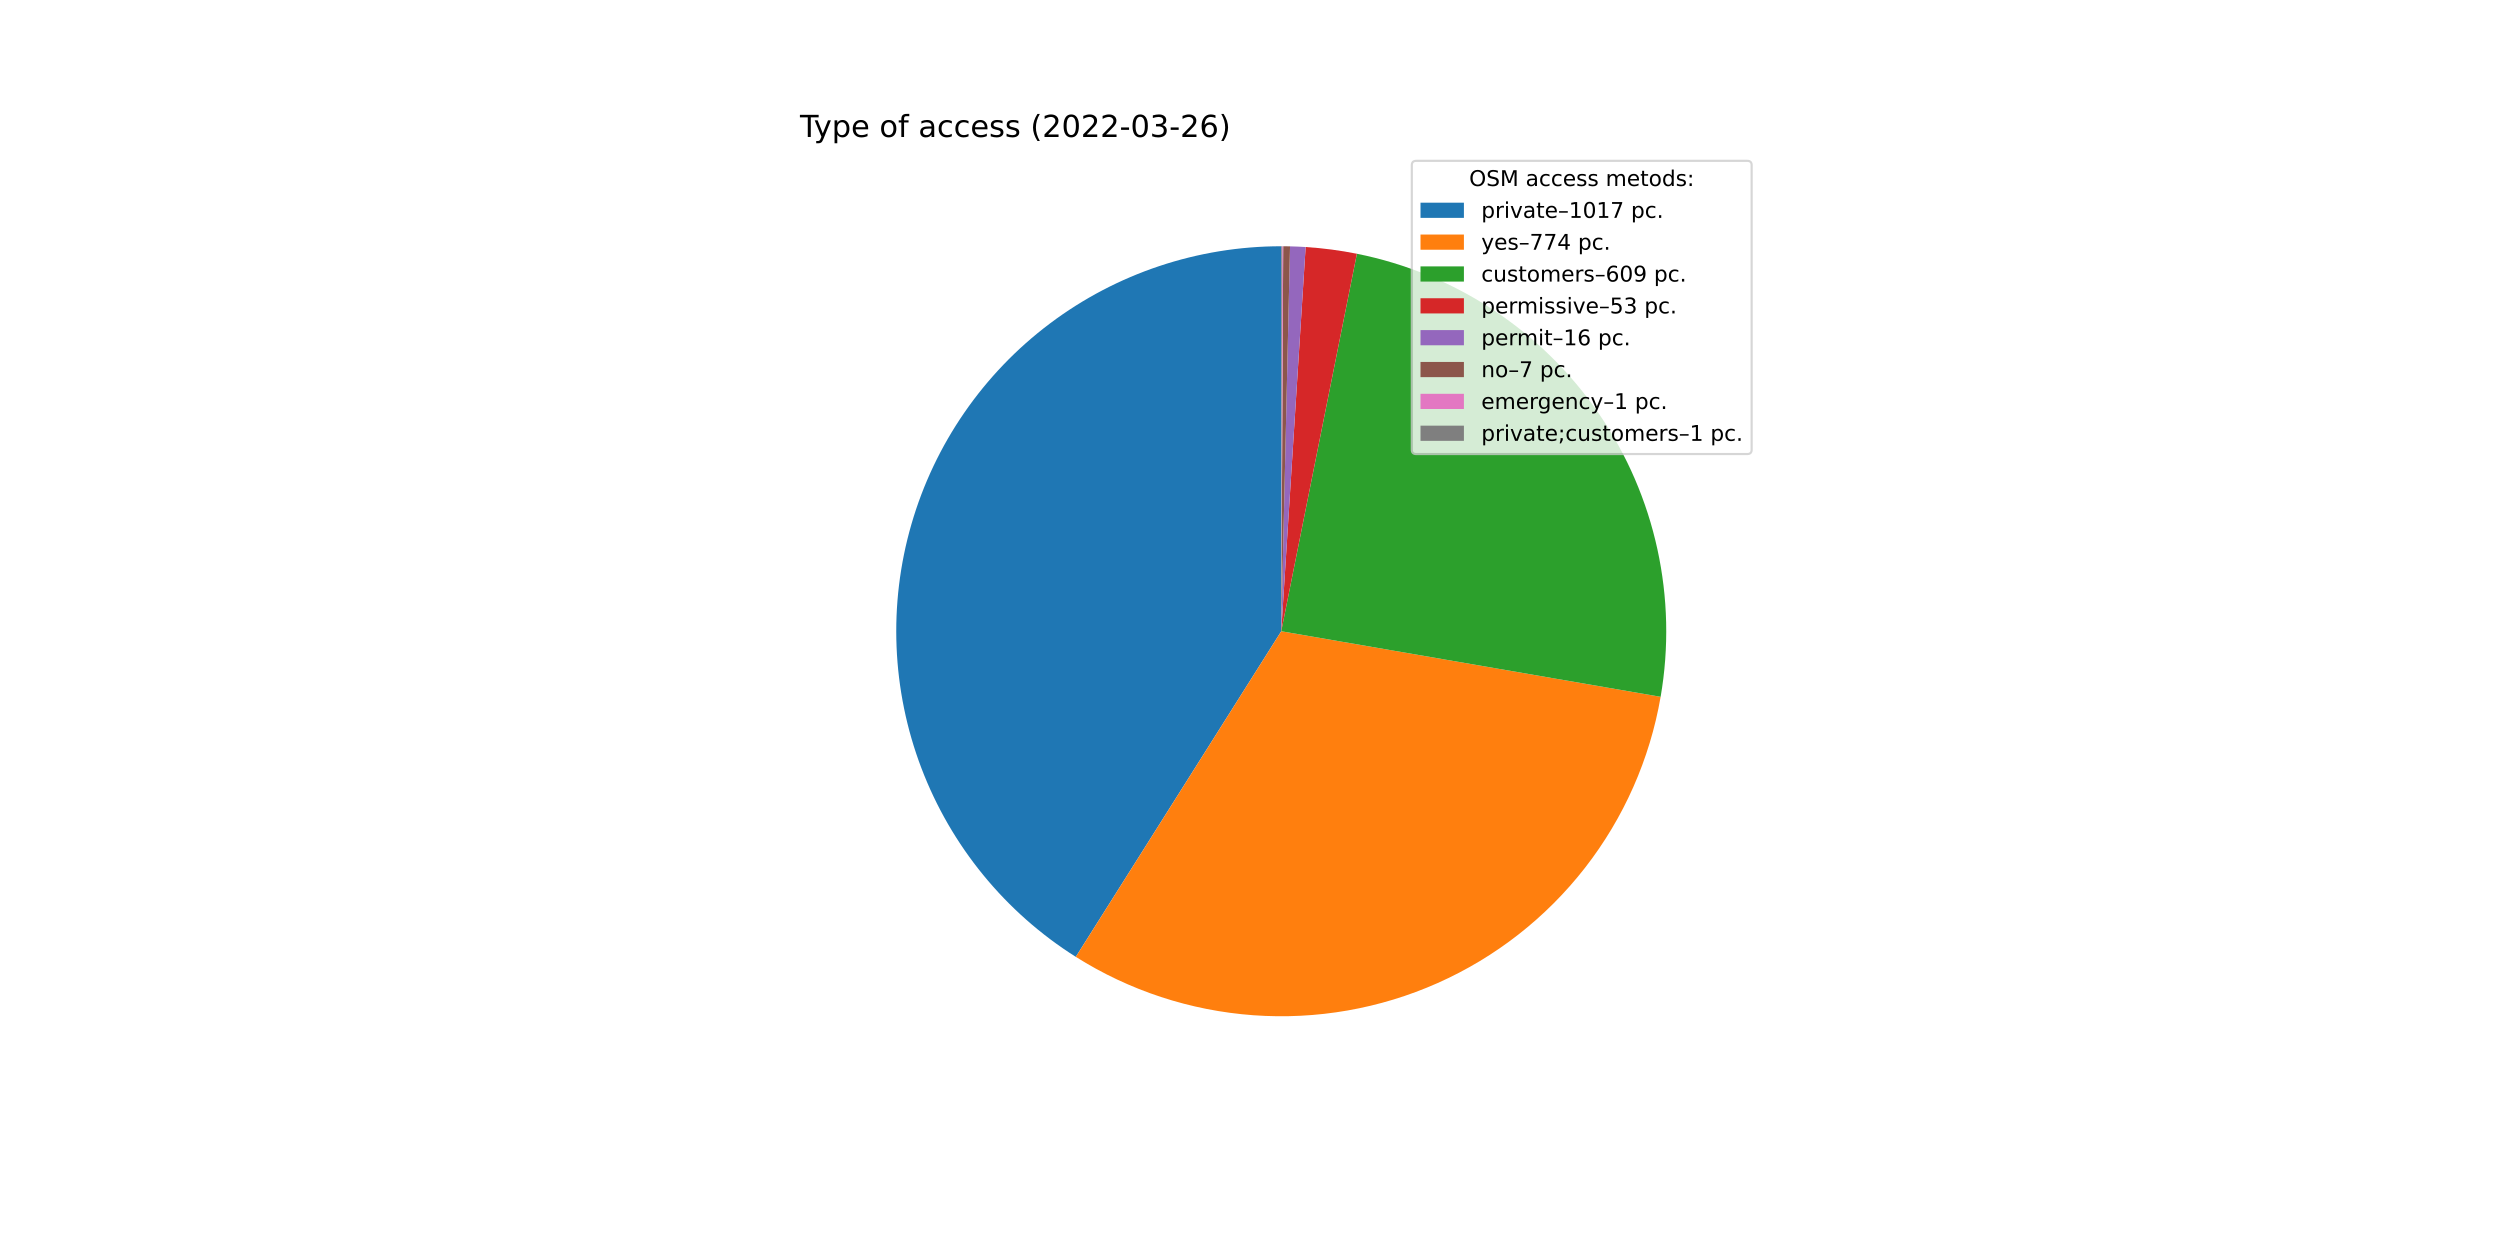
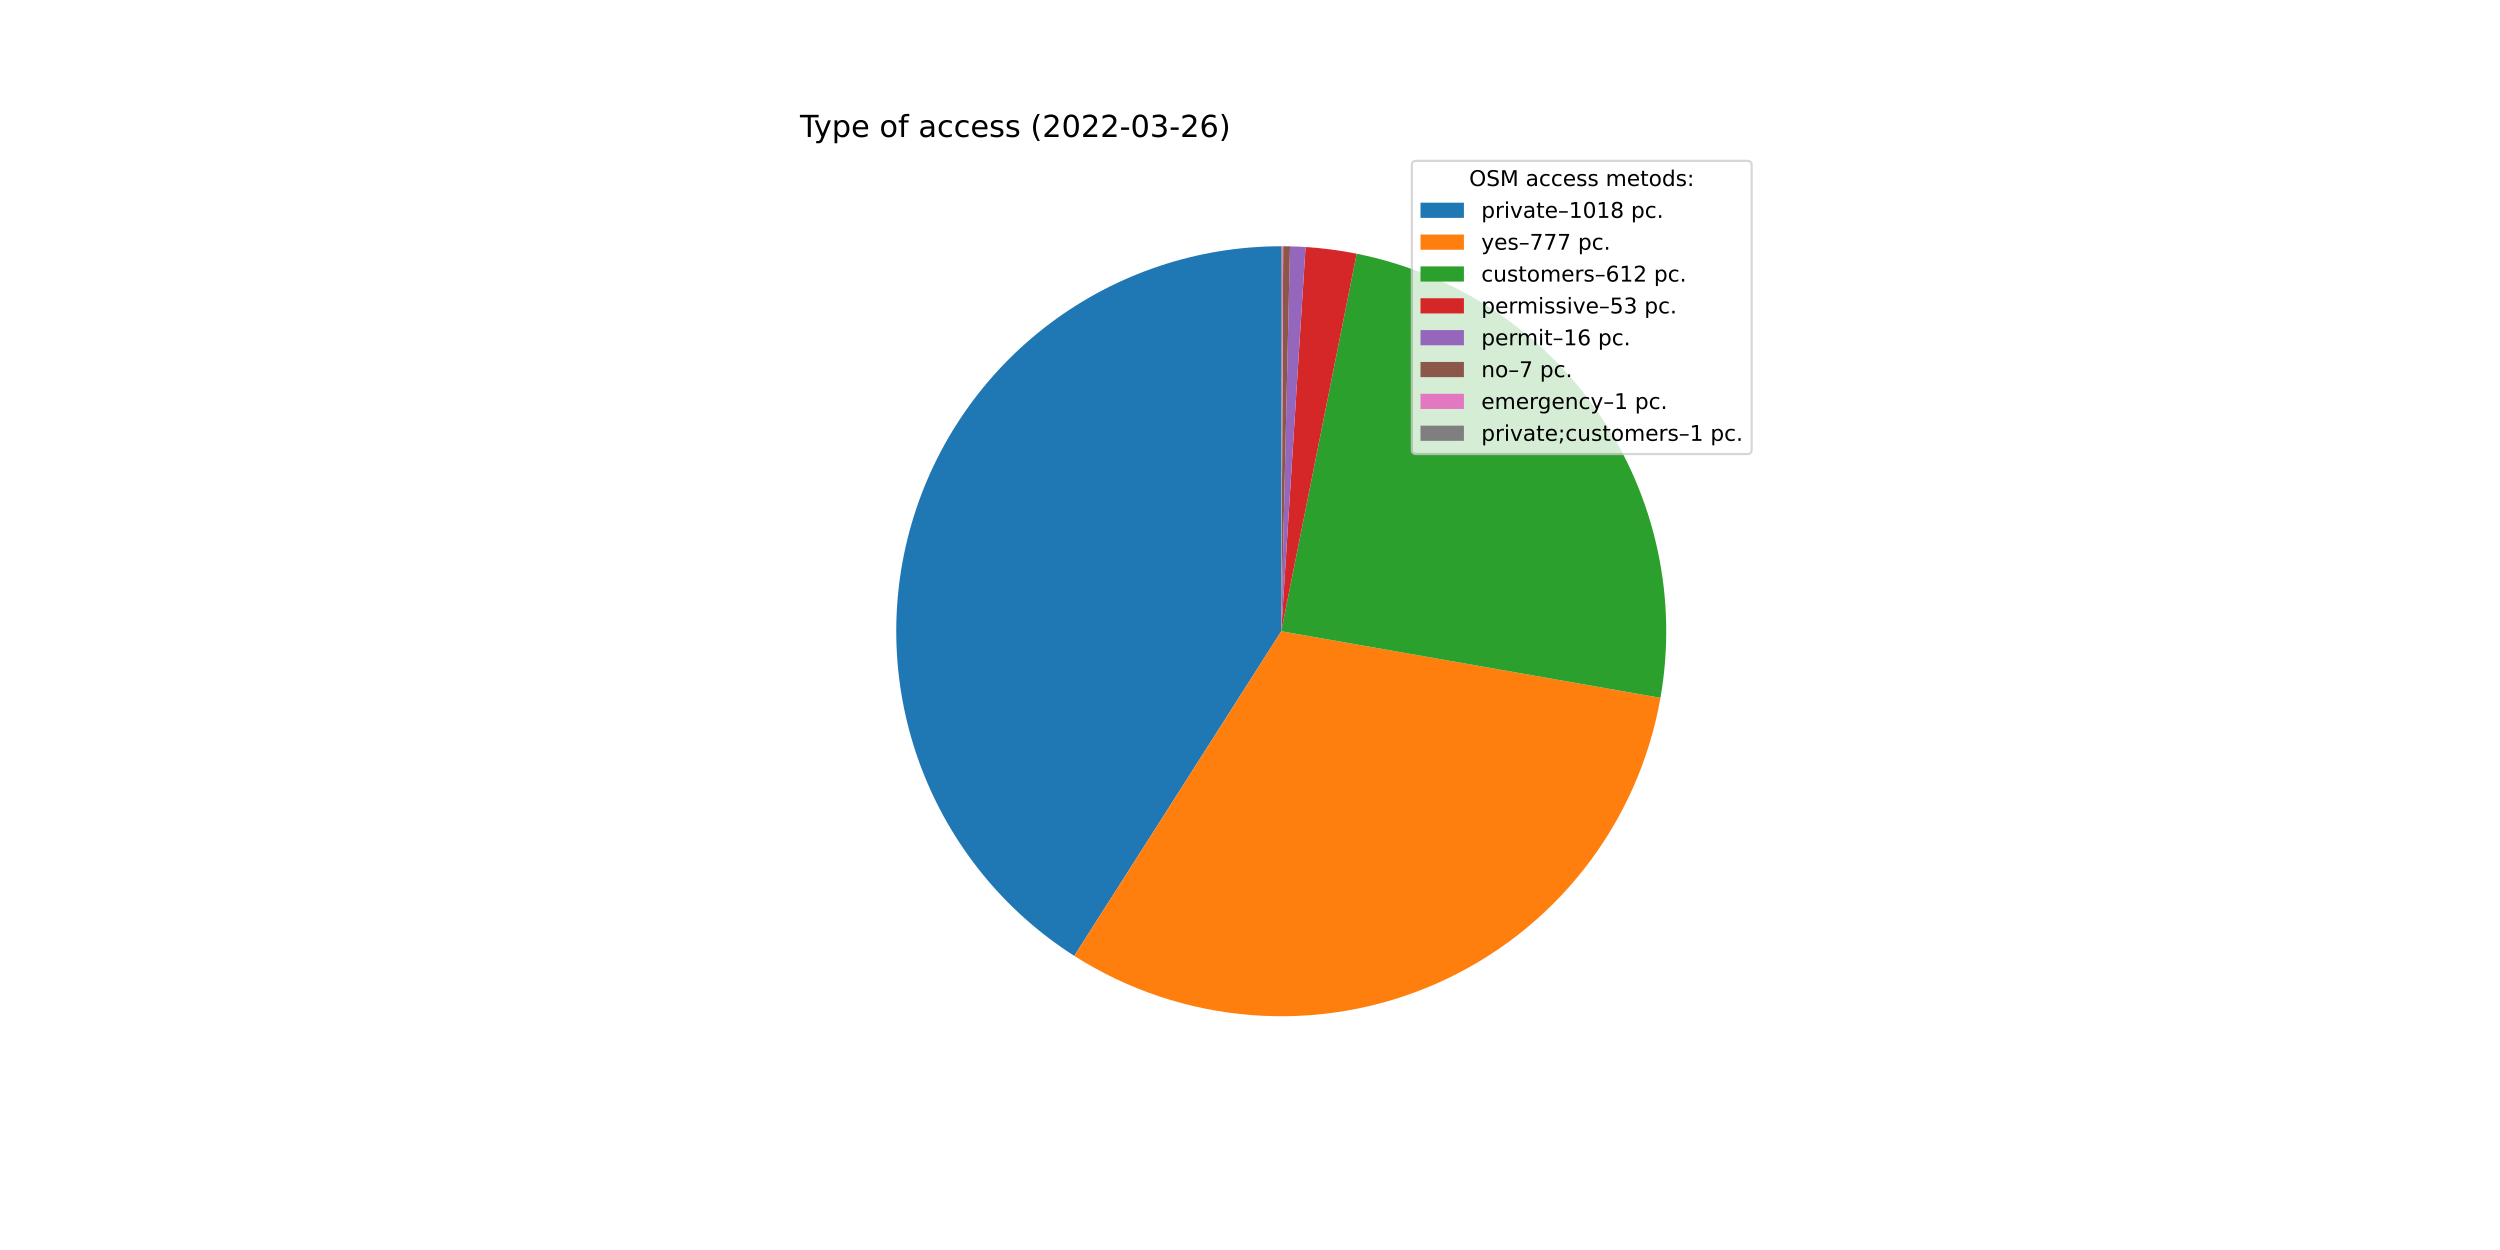
<svg xmlns="http://www.w3.org/2000/svg" xmlns:xlink="http://www.w3.org/1999/xlink" width="1152pt" height="576pt" viewBox="0 0 1152 576" version="1.1">
  <defs>
    <style type="text/css">*{stroke-linejoin: round; stroke-linecap: butt}</style>
  </defs>
  <g id="figure_1">
    <g id="patch_1">
      <path d="M 0 576  L 1152 576  L 1152 0  L 0 0  z " style="fill: #ffffff" />
    </g>
    <g id="axes_1">
      <g id="patch_2">
-         <path d="M 590.4 113.472  C 551.95 113.472 514.522 125.972 483.789 149.078  C 453.056 172.185 430.652 204.668 419.972 241.605  C 409.293 278.543 410.906 317.969 424.567 353.911  C 438.228 389.853 463.21 420.397 495.728 440.916  L 590.4 290.88  L 590.4 113.472  z " style="fill: #1f77b4" />
+         <path d="M 590.4 113.472  C 552.021 113.472 514.66 125.926 483.957 148.952  C 453.254 171.979 430.836 204.359 420.09 241.202  C 409.343 278.045 410.836 317.399 424.344 353.322  C 437.852 389.244 462.659 419.832 495.018 440.466  L 590.4 290.88  L 590.4 113.472  z " style="fill: #1f77b4" />
      </g>
      <g id="patch_3">
-         <path d="M 495.728 440.916  C 520.388 456.476 548.508 465.72 577.591 467.825  C 606.674 469.93 635.832 464.833 662.476 452.987  C 689.12 441.14 712.437 422.906 730.356 399.902  C 748.275 376.899 760.25 349.829 765.216 321.096  L 590.4 290.88  L 495.728 440.916  z " style="fill: #ff7f0e" />
+         <path d="M 495.018 440.466  C 519.63 456.16 547.74 465.539 576.844 467.769  C 605.949 470 635.159 465.013 661.875 453.253  C 688.591 441.493 711.996 423.319 730.007 400.349  C 748.019 377.378 760.086 350.314 765.134 321.564  L 590.4 290.88  L 495.018 440.466  z " style="fill: #ff7f0e" />
      </g>
      <g id="patch_4">
-         <path d="M 765.216 321.096  C 773.088 275.554 762.859 228.691 736.727 190.571  C 710.596 152.451 670.575 126.012 625.259 116.93  L 590.4 290.88  L 765.216 321.096  z " style="fill: #2ca02c" />
+         <path d="M 765.134 321.564  C 773.145 275.946 762.981 228.956 736.834 190.726  C 710.686 152.497 670.58 125.986 625.162 116.911  L 590.4 290.88  L 765.134 321.564  z " style="fill: #2ca02c" />
      </g>
      <g id="patch_5">
-         <path d="M 625.259 116.93  C 621.362 116.15 617.441 115.5 613.501 114.982  C 609.561 114.465 605.604 114.08 601.638 113.828  L 590.4 290.88  L 625.259 116.93  z " style="fill: #d62728" />
+         <path d="M 625.162 116.911  C 621.276 116.135 617.365 115.488 613.436 114.974  C 609.507 114.459 605.561 114.077 601.607 113.826  L 590.4 290.88  L 625.162 116.911  z " style="fill: #d62728" />
      </g>
      <g id="patch_6">
-         <path d="M 601.638 113.828  C 600.441 113.752 599.243 113.688 598.045 113.637  C 596.846 113.585 595.647 113.546 594.448 113.518  L 590.4 290.88  L 601.638 113.828  z " style="fill: #9467bd" />
+         <path d="M 601.607 113.826  C 600.413 113.751 599.218 113.687 598.023 113.636  C 596.828 113.584 595.633 113.545 594.437 113.518  L 590.4 290.88  L 601.607 113.826  z " style="fill: #9467bd" />
      </g>
      <g id="patch_7">
-         <path d="M 594.448 113.518  C 593.923 113.506 593.399 113.497 592.874 113.489  C 592.349 113.482 591.824 113.477 591.3 113.474  L 590.4 290.88  L 594.448 113.518  z " style="fill: #8c564b" />
+         <path d="M 594.437 113.518  C 593.914 113.506 593.39 113.496 592.867 113.489  C 592.344 113.482 591.82 113.477 591.297 113.474  L 590.4 290.88  L 594.437 113.518  z " style="fill: #8c564b" />
      </g>
      <g id="patch_8">
-         <path d="M 591.3 113.474  C 591.225 113.474 591.15 113.474 591.075 113.473  C 591 113.473 590.925 113.473 590.85 113.473  L 590.4 290.88  L 591.3 113.474  z " style="fill: #e377c2" />
+         <path d="M 591.297 113.474  C 591.222 113.474 591.148 113.474 591.073 113.473  C 590.998 113.473 590.923 113.473 590.849 113.473  L 590.4 290.88  L 591.297 113.474  z " style="fill: #e377c2" />
      </g>
      <g id="patch_9">
-         <path d="M 590.85 113.473  C 590.775 113.472 590.7 113.472 590.625 113.472  C 590.55 113.472 590.475 113.472 590.4 113.472  L 590.4 290.88  L 590.85 113.473  z " style="fill: #7f7f7f" />
+         <path d="M 590.849 113.473  C 590.774 113.472 590.699 113.472 590.624 113.472  C 590.55 113.472 590.475 113.472 590.4 113.472  L 590.4 290.88  L 590.849 113.473  z " style="fill: #7f7f7f" />
      </g>
      <g id="matplotlib.axis_1" />
      <g id="matplotlib.axis_2" />
      <g id="text_1">
        <g transform="translate(368.64 63.12)scale(0.14 -0.14)">
          <defs>
            <path id="DejaVuSans-54" d="M -19 4666  L 3928 4666  L 3928 4134  L 2272 4134  L 2272 0  L 1638 0  L 1638 4134  L -19 4134  L -19 4666  z " transform="scale(0.015625)" />
            <path id="DejaVuSans-79" d="M 2059 -325  Q 1816 -950 1584 -1140  Q 1353 -1331 966 -1331  L 506 -1331  L 506 -850  L 844 -850  Q 1081 -850 1212 -737  Q 1344 -625 1503 -206  L 1606 56  L 191 3500  L 800 3500  L 1894 763  L 2988 3500  L 3597 3500  L 2059 -325  z " transform="scale(0.015625)" />
            <path id="DejaVuSans-70" d="M 1159 525  L 1159 -1331  L 581 -1331  L 581 3500  L 1159 3500  L 1159 2969  Q 1341 3281 1617 3432  Q 1894 3584 2278 3584  Q 2916 3584 3314 3078  Q 3713 2572 3713 1747  Q 3713 922 3314 415  Q 2916 -91 2278 -91  Q 1894 -91 1617 61  Q 1341 213 1159 525  z M 3116 1747  Q 3116 2381 2855 2742  Q 2594 3103 2138 3103  Q 1681 3103 1420 2742  Q 1159 2381 1159 1747  Q 1159 1113 1420 752  Q 1681 391 2138 391  Q 2594 391 2855 752  Q 3116 1113 3116 1747  z " transform="scale(0.015625)" />
            <path id="DejaVuSans-65" d="M 3597 1894  L 3597 1613  L 953 1613  Q 991 1019 1311 708  Q 1631 397 2203 397  Q 2534 397 2845 478  Q 3156 559 3463 722  L 3463 178  Q 3153 47 2828 -22  Q 2503 -91 2169 -91  Q 1331 -91 842 396  Q 353 884 353 1716  Q 353 2575 817 3079  Q 1281 3584 2069 3584  Q 2775 3584 3186 3129  Q 3597 2675 3597 1894  z M 3022 2063  Q 3016 2534 2758 2815  Q 2500 3097 2075 3097  Q 1594 3097 1305 2825  Q 1016 2553 972 2059  L 3022 2063  z " transform="scale(0.015625)" />
            <path id="DejaVuSans-20" transform="scale(0.015625)" />
            <path id="DejaVuSans-6f" d="M 1959 3097  Q 1497 3097 1228 2736  Q 959 2375 959 1747  Q 959 1119 1226 758  Q 1494 397 1959 397  Q 2419 397 2687 759  Q 2956 1122 2956 1747  Q 2956 2369 2687 2733  Q 2419 3097 1959 3097  z M 1959 3584  Q 2709 3584 3137 3096  Q 3566 2609 3566 1747  Q 3566 888 3137 398  Q 2709 -91 1959 -91  Q 1206 -91 779 398  Q 353 888 353 1747  Q 353 2609 779 3096  Q 1206 3584 1959 3584  z " transform="scale(0.015625)" />
            <path id="DejaVuSans-66" d="M 2375 4863  L 2375 4384  L 1825 4384  Q 1516 4384 1395 4259  Q 1275 4134 1275 3809  L 1275 3500  L 2222 3500  L 2222 3053  L 1275 3053  L 1275 0  L 697 0  L 697 3053  L 147 3053  L 147 3500  L 697 3500  L 697 3744  Q 697 4328 969 4595  Q 1241 4863 1831 4863  L 2375 4863  z " transform="scale(0.015625)" />
            <path id="DejaVuSans-61" d="M 2194 1759  Q 1497 1759 1228 1600  Q 959 1441 959 1056  Q 959 750 1161 570  Q 1363 391 1709 391  Q 2188 391 2477 730  Q 2766 1069 2766 1631  L 2766 1759  L 2194 1759  z M 3341 1997  L 3341 0  L 2766 0  L 2766 531  Q 2569 213 2275 61  Q 1981 -91 1556 -91  Q 1019 -91 701 211  Q 384 513 384 1019  Q 384 1609 779 1909  Q 1175 2209 1959 2209  L 2766 2209  L 2766 2266  Q 2766 2663 2505 2880  Q 2244 3097 1772 3097  Q 1472 3097 1187 3025  Q 903 2953 641 2809  L 641 3341  Q 956 3463 1253 3523  Q 1550 3584 1831 3584  Q 2591 3584 2966 3190  Q 3341 2797 3341 1997  z " transform="scale(0.015625)" />
            <path id="DejaVuSans-63" d="M 3122 3366  L 3122 2828  Q 2878 2963 2633 3030  Q 2388 3097 2138 3097  Q 1578 3097 1268 2742  Q 959 2388 959 1747  Q 959 1106 1268 751  Q 1578 397 2138 397  Q 2388 397 2633 464  Q 2878 531 3122 666  L 3122 134  Q 2881 22 2623 -34  Q 2366 -91 2075 -91  Q 1284 -91 818 406  Q 353 903 353 1747  Q 353 2603 823 3093  Q 1294 3584 2113 3584  Q 2378 3584 2631 3529  Q 2884 3475 3122 3366  z " transform="scale(0.015625)" />
            <path id="DejaVuSans-73" d="M 2834 3397  L 2834 2853  Q 2591 2978 2328 3040  Q 2066 3103 1784 3103  Q 1356 3103 1142 2972  Q 928 2841 928 2578  Q 928 2378 1081 2264  Q 1234 2150 1697 2047  L 1894 2003  Q 2506 1872 2764 1633  Q 3022 1394 3022 966  Q 3022 478 2636 193  Q 2250 -91 1575 -91  Q 1294 -91 989 -36  Q 684 19 347 128  L 347 722  Q 666 556 975 473  Q 1284 391 1588 391  Q 1994 391 2212 530  Q 2431 669 2431 922  Q 2431 1156 2273 1281  Q 2116 1406 1581 1522  L 1381 1569  Q 847 1681 609 1914  Q 372 2147 372 2553  Q 372 3047 722 3315  Q 1072 3584 1716 3584  Q 2034 3584 2315 3537  Q 2597 3491 2834 3397  z " transform="scale(0.015625)" />
            <path id="DejaVuSans-28" d="M 1984 4856  Q 1566 4138 1362 3434  Q 1159 2731 1159 2009  Q 1159 1288 1364 580  Q 1569 -128 1984 -844  L 1484 -844  Q 1016 -109 783 600  Q 550 1309 550 2009  Q 550 2706 781 3412  Q 1013 4119 1484 4856  L 1984 4856  z " transform="scale(0.015625)" />
            <path id="DejaVuSans-32" d="M 1228 531  L 3431 531  L 3431 0  L 469 0  L 469 531  Q 828 903 1448 1529  Q 2069 2156 2228 2338  Q 2531 2678 2651 2914  Q 2772 3150 2772 3378  Q 2772 3750 2511 3984  Q 2250 4219 1831 4219  Q 1534 4219 1204 4116  Q 875 4013 500 3803  L 500 4441  Q 881 4594 1212 4672  Q 1544 4750 1819 4750  Q 2544 4750 2975 4387  Q 3406 4025 3406 3419  Q 3406 3131 3298 2873  Q 3191 2616 2906 2266  Q 2828 2175 2409 1742  Q 1991 1309 1228 531  z " transform="scale(0.015625)" />
            <path id="DejaVuSans-30" d="M 2034 4250  Q 1547 4250 1301 3770  Q 1056 3291 1056 2328  Q 1056 1369 1301 889  Q 1547 409 2034 409  Q 2525 409 2770 889  Q 3016 1369 3016 2328  Q 3016 3291 2770 3770  Q 2525 4250 2034 4250  z M 2034 4750  Q 2819 4750 3233 4129  Q 3647 3509 3647 2328  Q 3647 1150 3233 529  Q 2819 -91 2034 -91  Q 1250 -91 836 529  Q 422 1150 422 2328  Q 422 3509 836 4129  Q 1250 4750 2034 4750  z " transform="scale(0.015625)" />
            <path id="DejaVuSans-2d" d="M 313 2009  L 1997 2009  L 1997 1497  L 313 1497  L 313 2009  z " transform="scale(0.015625)" />
            <path id="DejaVuSans-33" d="M 2597 2516  Q 3050 2419 3304 2112  Q 3559 1806 3559 1356  Q 3559 666 3084 287  Q 2609 -91 1734 -91  Q 1441 -91 1130 -33  Q 819 25 488 141  L 488 750  Q 750 597 1062 519  Q 1375 441 1716 441  Q 2309 441 2620 675  Q 2931 909 2931 1356  Q 2931 1769 2642 2001  Q 2353 2234 1838 2234  L 1294 2234  L 1294 2753  L 1863 2753  Q 2328 2753 2575 2939  Q 2822 3125 2822 3475  Q 2822 3834 2567 4026  Q 2313 4219 1838 4219  Q 1578 4219 1281 4162  Q 984 4106 628 3988  L 628 4550  Q 988 4650 1302 4700  Q 1616 4750 1894 4750  Q 2613 4750 3031 4423  Q 3450 4097 3450 3541  Q 3450 3153 3228 2886  Q 3006 2619 2597 2516  z " transform="scale(0.015625)" />
            <path id="DejaVuSans-36" d="M 2113 2584  Q 1688 2584 1439 2293  Q 1191 2003 1191 1497  Q 1191 994 1439 701  Q 1688 409 2113 409  Q 2538 409 2786 701  Q 3034 994 3034 1497  Q 3034 2003 2786 2293  Q 2538 2584 2113 2584  z M 3366 4563  L 3366 3988  Q 3128 4100 2886 4159  Q 2644 4219 2406 4219  Q 1781 4219 1451 3797  Q 1122 3375 1075 2522  Q 1259 2794 1537 2939  Q 1816 3084 2150 3084  Q 2853 3084 3261 2657  Q 3669 2231 3669 1497  Q 3669 778 3244 343  Q 2819 -91 2113 -91  Q 1303 -91 875 529  Q 447 1150 447 2328  Q 447 3434 972 4092  Q 1497 4750 2381 4750  Q 2619 4750 2861 4703  Q 3103 4656 3366 4563  z " transform="scale(0.015625)" />
            <path id="DejaVuSans-29" d="M 513 4856  L 1013 4856  Q 1481 4119 1714 3412  Q 1947 2706 1947 2009  Q 1947 1309 1714 600  Q 1481 -109 1013 -844  L 513 -844  Q 928 -128 1133 580  Q 1338 1288 1338 2009  Q 1338 2731 1133 3434  Q 928 4138 513 4856  z " transform="scale(0.015625)" />
          </defs>
          <use xlink:href="#DejaVuSans-54" />
          <use xlink:href="#DejaVuSans-79" x="45.459" />
          <use xlink:href="#DejaVuSans-70" x="104.639" />
          <use xlink:href="#DejaVuSans-65" x="168.115" />
          <use xlink:href="#DejaVuSans-20" x="229.639" />
          <use xlink:href="#DejaVuSans-6f" x="261.426" />
          <use xlink:href="#DejaVuSans-66" x="322.607" />
          <use xlink:href="#DejaVuSans-20" x="357.812" />
          <use xlink:href="#DejaVuSans-61" x="389.6" />
          <use xlink:href="#DejaVuSans-63" x="450.879" />
          <use xlink:href="#DejaVuSans-63" x="505.859" />
          <use xlink:href="#DejaVuSans-65" x="560.84" />
          <use xlink:href="#DejaVuSans-73" x="622.363" />
          <use xlink:href="#DejaVuSans-73" x="674.463" />
          <use xlink:href="#DejaVuSans-20" x="726.562" />
          <use xlink:href="#DejaVuSans-28" x="758.35" />
          <use xlink:href="#DejaVuSans-32" x="797.363" />
          <use xlink:href="#DejaVuSans-30" x="860.986" />
          <use xlink:href="#DejaVuSans-32" x="924.609" />
          <use xlink:href="#DejaVuSans-32" x="988.232" />
          <use xlink:href="#DejaVuSans-2d" x="1051.855" />
          <use xlink:href="#DejaVuSans-30" x="1087.939" />
          <use xlink:href="#DejaVuSans-33" x="1151.562" />
          <use xlink:href="#DejaVuSans-2d" x="1215.186" />
          <use xlink:href="#DejaVuSans-32" x="1251.27" />
          <use xlink:href="#DejaVuSans-36" x="1314.893" />
          <use xlink:href="#DejaVuSans-29" x="1378.516" />
        </g>
      </g>
      <g id="legend_1">
        <g id="patch_10">
          <path d="M 652.569 209.223  L 805.16 209.223  Q 807.16 209.223 807.16 207.223  L 807.16 76.12  Q 807.16 74.12 805.16 74.12  L 652.569 74.12  Q 650.569 74.12 650.569 76.12  L 650.569 207.223  Q 650.569 209.223 652.569 209.223  z " style="fill: #ffffff; opacity: 0.8; stroke: #cccccc; stroke-linejoin: miter" />
        </g>
        <g id="text_2">
          <g transform="translate(676.9842 85.71844)scale(0.1 -0.1)">
            <defs>
              <path id="DejaVuSans-4f" d="M 2522 4238  Q 1834 4238 1429 3725  Q 1025 3213 1025 2328  Q 1025 1447 1429 934  Q 1834 422 2522 422  Q 3209 422 3611 934  Q 4013 1447 4013 2328  Q 4013 3213 3611 3725  Q 3209 4238 2522 4238  z M 2522 4750  Q 3503 4750 4090 4092  Q 4678 3434 4678 2328  Q 4678 1225 4090 567  Q 3503 -91 2522 -91  Q 1538 -91 948 565  Q 359 1222 359 2328  Q 359 3434 948 4092  Q 1538 4750 2522 4750  z " transform="scale(0.015625)" />
              <path id="DejaVuSans-53" d="M 3425 4513  L 3425 3897  Q 3066 4069 2747 4153  Q 2428 4238 2131 4238  Q 1616 4238 1336 4038  Q 1056 3838 1056 3469  Q 1056 3159 1242 3001  Q 1428 2844 1947 2747  L 2328 2669  Q 3034 2534 3370 2195  Q 3706 1856 3706 1288  Q 3706 609 3251 259  Q 2797 -91 1919 -91  Q 1588 -91 1214 -16  Q 841 59 441 206  L 441 856  Q 825 641 1194 531  Q 1563 422 1919 422  Q 2459 422 2753 634  Q 3047 847 3047 1241  Q 3047 1584 2836 1778  Q 2625 1972 2144 2069  L 1759 2144  Q 1053 2284 737 2584  Q 422 2884 422 3419  Q 422 4038 858 4394  Q 1294 4750 2059 4750  Q 2388 4750 2728 4690  Q 3069 4631 3425 4513  z " transform="scale(0.015625)" />
              <path id="DejaVuSans-4d" d="M 628 4666  L 1569 4666  L 2759 1491  L 3956 4666  L 4897 4666  L 4897 0  L 4281 0  L 4281 4097  L 3078 897  L 2444 897  L 1241 4097  L 1241 0  L 628 0  L 628 4666  z " transform="scale(0.015625)" />
              <path id="DejaVuSans-6d" d="M 3328 2828  Q 3544 3216 3844 3400  Q 4144 3584 4550 3584  Q 5097 3584 5394 3201  Q 5691 2819 5691 2113  L 5691 0  L 5113 0  L 5113 2094  Q 5113 2597 4934 2840  Q 4756 3084 4391 3084  Q 3944 3084 3684 2787  Q 3425 2491 3425 1978  L 3425 0  L 2847 0  L 2847 2094  Q 2847 2600 2669 2842  Q 2491 3084 2119 3084  Q 1678 3084 1418 2786  Q 1159 2488 1159 1978  L 1159 0  L 581 0  L 581 3500  L 1159 3500  L 1159 2956  Q 1356 3278 1631 3431  Q 1906 3584 2284 3584  Q 2666 3584 2933 3390  Q 3200 3197 3328 2828  z " transform="scale(0.015625)" />
              <path id="DejaVuSans-74" d="M 1172 4494  L 1172 3500  L 2356 3500  L 2356 3053  L 1172 3053  L 1172 1153  Q 1172 725 1289 603  Q 1406 481 1766 481  L 2356 481  L 2356 0  L 1766 0  Q 1100 0 847 248  Q 594 497 594 1153  L 594 3053  L 172 3053  L 172 3500  L 594 3500  L 594 4494  L 1172 4494  z " transform="scale(0.015625)" />
              <path id="DejaVuSans-64" d="M 2906 2969  L 2906 4863  L 3481 4863  L 3481 0  L 2906 0  L 2906 525  Q 2725 213 2448 61  Q 2172 -91 1784 -91  Q 1150 -91 751 415  Q 353 922 353 1747  Q 353 2572 751 3078  Q 1150 3584 1784 3584  Q 2172 3584 2448 3432  Q 2725 3281 2906 2969  z M 947 1747  Q 947 1113 1208 752  Q 1469 391 1925 391  Q 2381 391 2643 752  Q 2906 1113 2906 1747  Q 2906 2381 2643 2742  Q 2381 3103 1925 3103  Q 1469 3103 1208 2742  Q 947 2381 947 1747  z " transform="scale(0.015625)" />
              <path id="DejaVuSans-3a" d="M 750 794  L 1409 794  L 1409 0  L 750 0  L 750 794  z M 750 3309  L 1409 3309  L 1409 2516  L 750 2516  L 750 3309  z " transform="scale(0.015625)" />
            </defs>
            <use xlink:href="#DejaVuSans-4f" />
            <use xlink:href="#DejaVuSans-53" x="78.711" />
            <use xlink:href="#DejaVuSans-4d" x="142.188" />
            <use xlink:href="#DejaVuSans-20" x="228.467" />
            <use xlink:href="#DejaVuSans-61" x="260.254" />
            <use xlink:href="#DejaVuSans-63" x="321.533" />
            <use xlink:href="#DejaVuSans-63" x="376.514" />
            <use xlink:href="#DejaVuSans-65" x="431.494" />
            <use xlink:href="#DejaVuSans-73" x="493.018" />
            <use xlink:href="#DejaVuSans-73" x="545.117" />
            <use xlink:href="#DejaVuSans-20" x="597.217" />
            <use xlink:href="#DejaVuSans-6d" x="629.004" />
            <use xlink:href="#DejaVuSans-65" x="726.416" />
            <use xlink:href="#DejaVuSans-74" x="787.939" />
            <use xlink:href="#DejaVuSans-6f" x="827.148" />
            <use xlink:href="#DejaVuSans-64" x="888.33" />
            <use xlink:href="#DejaVuSans-73" x="951.807" />
            <use xlink:href="#DejaVuSans-3a" x="1003.906" />
          </g>
        </g>
        <g id="patch_11">
          <path d="M 654.569 100.397  L 674.569 100.397  L 674.569 93.397  L 654.569 93.397  z " style="fill: #1f77b4" />
        </g>
        <g id="text_3">
          <g transform="translate(682.5694 100.3966)scale(0.1 -0.1)">
            <defs>
              <path id="DejaVuSans-72" d="M 2631 2963  Q 2534 3019 2420 3045  Q 2306 3072 2169 3072  Q 1681 3072 1420 2755  Q 1159 2438 1159 1844  L 1159 0  L 581 0  L 581 3500  L 1159 3500  L 1159 2956  Q 1341 3275 1631 3429  Q 1922 3584 2338 3584  Q 2397 3584 2469 3576  Q 2541 3569 2628 3553  L 2631 2963  z " transform="scale(0.015625)" />
              <path id="DejaVuSans-69" d="M 603 3500  L 1178 3500  L 1178 0  L 603 0  L 603 3500  z M 603 4863  L 1178 4863  L 1178 4134  L 603 4134  L 603 4863  z " transform="scale(0.015625)" />
              <path id="DejaVuSans-76" d="M 191 3500  L 800 3500  L 1894 563  L 2988 3500  L 3597 3500  L 2284 0  L 1503 0  L 191 3500  z " transform="scale(0.015625)" />
              <path id="DejaVuSans-2013" d="M 313 1978  L 2888 1978  L 2888 1528  L 313 1528  L 313 1978  z " transform="scale(0.015625)" />
              <path id="DejaVuSans-31" d="M 794 531  L 1825 531  L 1825 4091  L 703 3866  L 703 4441  L 1819 4666  L 2450 4666  L 2450 531  L 3481 531  L 3481 0  L 794 0  L 794 531  z " transform="scale(0.015625)" />
-               <path id="DejaVuSans-37" d="M 525 4666  L 3525 4666  L 3525 4397  L 1831 0  L 1172 0  L 2766 4134  L 525 4134  L 525 4666  z " transform="scale(0.015625)" />
+               <path id="DejaVuSans-38" d="M 2034 2216  Q 1584 2216 1326 1975  Q 1069 1734 1069 1313  Q 1069 891 1326 650  Q 1584 409 2034 409  Q 2484 409 2743 651  Q 3003 894 3003 1313  Q 3003 1734 2745 1975  Q 2488 2216 2034 2216  z M 1403 2484  Q 997 2584 770 2862  Q 544 3141 544 3541  Q 544 4100 942 4425  Q 1341 4750 2034 4750  Q 2731 4750 3128 4425  Q 3525 4100 3525 3541  Q 3525 3141 3298 2862  Q 3072 2584 2669 2484  Q 3125 2378 3379 2068  Q 3634 1759 3634 1313  Q 3634 634 3220 271  Q 2806 -91 2034 -91  Q 1263 -91 848 271  Q 434 634 434 1313  Q 434 1759 690 2068  Q 947 2378 1403 2484  z M 1172 3481  Q 1172 3119 1398 2916  Q 1625 2713 2034 2713  Q 2441 2713 2670 2916  Q 2900 3119 2900 3481  Q 2900 3844 2670 4047  Q 2441 4250 2034 4250  Q 1625 4250 1398 4047  Q 1172 3844 1172 3481  z " transform="scale(0.015625)" />
              <path id="DejaVuSans-2e" d="M 684 794  L 1344 794  L 1344 0  L 684 0  L 684 794  z " transform="scale(0.015625)" />
            </defs>
            <use xlink:href="#DejaVuSans-70" />
            <use xlink:href="#DejaVuSans-72" x="63.477" />
            <use xlink:href="#DejaVuSans-69" x="104.59" />
            <use xlink:href="#DejaVuSans-76" x="132.373" />
            <use xlink:href="#DejaVuSans-61" x="191.553" />
            <use xlink:href="#DejaVuSans-74" x="252.832" />
            <use xlink:href="#DejaVuSans-65" x="292.041" />
            <use xlink:href="#DejaVuSans-2013" x="353.564" />
            <use xlink:href="#DejaVuSans-31" x="403.564" />
            <use xlink:href="#DejaVuSans-30" x="467.188" />
            <use xlink:href="#DejaVuSans-31" x="530.811" />
-             <use xlink:href="#DejaVuSans-37" x="594.434" />
+             <use xlink:href="#DejaVuSans-38" x="594.434" />
            <use xlink:href="#DejaVuSans-20" x="658.057" />
            <use xlink:href="#DejaVuSans-70" x="689.844" />
            <use xlink:href="#DejaVuSans-63" x="753.32" />
            <use xlink:href="#DejaVuSans-2e" x="808.301" />
          </g>
        </g>
        <g id="patch_12">
          <path d="M 654.569 115.075  L 674.569 115.075  L 674.569 108.075  L 654.569 108.075  z " style="fill: #ff7f0e" />
        </g>
        <g id="text_4">
          <g transform="translate(682.5694 115.0747)scale(0.1 -0.1)">
            <defs>
-               <path id="DejaVuSans-34" d="M 2419 4116  L 825 1625  L 2419 1625  L 2419 4116  z M 2253 4666  L 3047 4666  L 3047 1625  L 3713 1625  L 3713 1100  L 3047 1100  L 3047 0  L 2419 0  L 2419 1100  L 313 1100  L 313 1709  L 2253 4666  z " transform="scale(0.015625)" />
+               <path id="DejaVuSans-37" d="M 525 4666  L 3525 4666  L 3525 4397  L 1831 0  L 1172 0  L 2766 4134  L 525 4134  L 525 4666  z " transform="scale(0.015625)" />
            </defs>
            <use xlink:href="#DejaVuSans-79" />
            <use xlink:href="#DejaVuSans-65" x="59.18" />
            <use xlink:href="#DejaVuSans-73" x="120.703" />
            <use xlink:href="#DejaVuSans-2013" x="172.803" />
            <use xlink:href="#DejaVuSans-37" x="222.803" />
            <use xlink:href="#DejaVuSans-37" x="286.426" />
-             <use xlink:href="#DejaVuSans-34" x="350.049" />
+             <use xlink:href="#DejaVuSans-37" x="350.049" />
            <use xlink:href="#DejaVuSans-20" x="413.672" />
            <use xlink:href="#DejaVuSans-70" x="445.459" />
            <use xlink:href="#DejaVuSans-63" x="508.936" />
            <use xlink:href="#DejaVuSans-2e" x="563.916" />
          </g>
        </g>
        <g id="patch_13">
          <path d="M 654.569 129.753  L 674.569 129.753  L 674.569 122.753  L 654.569 122.753  z " style="fill: #2ca02c" />
        </g>
        <g id="text_5">
          <g transform="translate(682.5694 129.7528)scale(0.1 -0.1)">
            <defs>
              <path id="DejaVuSans-75" d="M 544 1381  L 544 3500  L 1119 3500  L 1119 1403  Q 1119 906 1312 657  Q 1506 409 1894 409  Q 2359 409 2629 706  Q 2900 1003 2900 1516  L 2900 3500  L 3475 3500  L 3475 0  L 2900 0  L 2900 538  Q 2691 219 2414 64  Q 2138 -91 1772 -91  Q 1169 -91 856 284  Q 544 659 544 1381  z M 1991 3584  L 1991 3584  z " transform="scale(0.015625)" />
-               <path id="DejaVuSans-39" d="M 703 97  L 703 672  Q 941 559 1184 500  Q 1428 441 1663 441  Q 2288 441 2617 861  Q 2947 1281 2994 2138  Q 2813 1869 2534 1725  Q 2256 1581 1919 1581  Q 1219 1581 811 2004  Q 403 2428 403 3163  Q 403 3881 828 4315  Q 1253 4750 1959 4750  Q 2769 4750 3195 4129  Q 3622 3509 3622 2328  Q 3622 1225 3098 567  Q 2575 -91 1691 -91  Q 1453 -91 1209 -44  Q 966 3 703 97  z M 1959 2075  Q 2384 2075 2632 2365  Q 2881 2656 2881 3163  Q 2881 3666 2632 3958  Q 2384 4250 1959 4250  Q 1534 4250 1286 3958  Q 1038 3666 1038 3163  Q 1038 2656 1286 2365  Q 1534 2075 1959 2075  z " transform="scale(0.015625)" />
            </defs>
            <use xlink:href="#DejaVuSans-63" />
            <use xlink:href="#DejaVuSans-75" x="54.98" />
            <use xlink:href="#DejaVuSans-73" x="118.359" />
            <use xlink:href="#DejaVuSans-74" x="170.459" />
            <use xlink:href="#DejaVuSans-6f" x="209.668" />
            <use xlink:href="#DejaVuSans-6d" x="270.85" />
            <use xlink:href="#DejaVuSans-65" x="368.262" />
            <use xlink:href="#DejaVuSans-72" x="429.785" />
            <use xlink:href="#DejaVuSans-73" x="470.898" />
            <use xlink:href="#DejaVuSans-2013" x="522.998" />
            <use xlink:href="#DejaVuSans-36" x="572.998" />
-             <use xlink:href="#DejaVuSans-30" x="636.621" />
-             <use xlink:href="#DejaVuSans-39" x="700.244" />
+             <use xlink:href="#DejaVuSans-31" x="636.621" />
+             <use xlink:href="#DejaVuSans-32" x="700.244" />
            <use xlink:href="#DejaVuSans-20" x="763.867" />
            <use xlink:href="#DejaVuSans-70" x="795.654" />
            <use xlink:href="#DejaVuSans-63" x="859.131" />
            <use xlink:href="#DejaVuSans-2e" x="914.111" />
          </g>
        </g>
        <g id="patch_14">
          <path d="M 654.569 144.431  L 674.569 144.431  L 674.569 137.431  L 654.569 137.431  z " style="fill: #d62728" />
        </g>
        <g id="text_6">
          <g transform="translate(682.5694 144.4309)scale(0.1 -0.1)">
            <defs>
              <path id="DejaVuSans-35" d="M 691 4666  L 3169 4666  L 3169 4134  L 1269 4134  L 1269 2991  Q 1406 3038 1543 3061  Q 1681 3084 1819 3084  Q 2600 3084 3056 2656  Q 3513 2228 3513 1497  Q 3513 744 3044 326  Q 2575 -91 1722 -91  Q 1428 -91 1123 -41  Q 819 9 494 109  L 494 744  Q 775 591 1075 516  Q 1375 441 1709 441  Q 2250 441 2565 725  Q 2881 1009 2881 1497  Q 2881 1984 2565 2268  Q 2250 2553 1709 2553  Q 1456 2553 1204 2497  Q 953 2441 691 2322  L 691 4666  z " transform="scale(0.015625)" />
            </defs>
            <use xlink:href="#DejaVuSans-70" />
            <use xlink:href="#DejaVuSans-65" x="63.477" />
            <use xlink:href="#DejaVuSans-72" x="125" />
            <use xlink:href="#DejaVuSans-6d" x="164.363" />
            <use xlink:href="#DejaVuSans-69" x="261.775" />
            <use xlink:href="#DejaVuSans-73" x="289.559" />
            <use xlink:href="#DejaVuSans-73" x="341.658" />
            <use xlink:href="#DejaVuSans-69" x="393.758" />
            <use xlink:href="#DejaVuSans-76" x="421.541" />
            <use xlink:href="#DejaVuSans-65" x="480.721" />
            <use xlink:href="#DejaVuSans-2013" x="542.244" />
            <use xlink:href="#DejaVuSans-35" x="592.244" />
            <use xlink:href="#DejaVuSans-33" x="655.867" />
            <use xlink:href="#DejaVuSans-20" x="719.49" />
            <use xlink:href="#DejaVuSans-70" x="751.277" />
            <use xlink:href="#DejaVuSans-63" x="814.754" />
            <use xlink:href="#DejaVuSans-2e" x="869.734" />
          </g>
        </g>
        <g id="patch_15">
          <path d="M 654.569 159.109  L 674.569 159.109  L 674.569 152.109  L 654.569 152.109  z " style="fill: #9467bd" />
        </g>
        <g id="text_7">
          <g transform="translate(682.5694 159.1091)scale(0.1 -0.1)">
            <use xlink:href="#DejaVuSans-70" />
            <use xlink:href="#DejaVuSans-65" x="63.477" />
            <use xlink:href="#DejaVuSans-72" x="125" />
            <use xlink:href="#DejaVuSans-6d" x="164.363" />
            <use xlink:href="#DejaVuSans-69" x="261.775" />
            <use xlink:href="#DejaVuSans-74" x="289.559" />
            <use xlink:href="#DejaVuSans-2013" x="328.768" />
            <use xlink:href="#DejaVuSans-31" x="378.768" />
            <use xlink:href="#DejaVuSans-36" x="442.391" />
            <use xlink:href="#DejaVuSans-20" x="506.014" />
            <use xlink:href="#DejaVuSans-70" x="537.801" />
            <use xlink:href="#DejaVuSans-63" x="601.277" />
            <use xlink:href="#DejaVuSans-2e" x="656.258" />
          </g>
        </g>
        <g id="patch_16">
          <path d="M 654.569 173.787  L 674.569 173.787  L 674.569 166.787  L 654.569 166.787  z " style="fill: #8c564b" />
        </g>
        <g id="text_8">
          <g transform="translate(682.5694 173.7872)scale(0.1 -0.1)">
            <defs>
              <path id="DejaVuSans-6e" d="M 3513 2113  L 3513 0  L 2938 0  L 2938 2094  Q 2938 2591 2744 2837  Q 2550 3084 2163 3084  Q 1697 3084 1428 2787  Q 1159 2491 1159 1978  L 1159 0  L 581 0  L 581 3500  L 1159 3500  L 1159 2956  Q 1366 3272 1645 3428  Q 1925 3584 2291 3584  Q 2894 3584 3203 3211  Q 3513 2838 3513 2113  z " transform="scale(0.015625)" />
            </defs>
            <use xlink:href="#DejaVuSans-6e" />
            <use xlink:href="#DejaVuSans-6f" x="63.379" />
            <use xlink:href="#DejaVuSans-2013" x="124.561" />
            <use xlink:href="#DejaVuSans-37" x="174.561" />
            <use xlink:href="#DejaVuSans-20" x="238.184" />
            <use xlink:href="#DejaVuSans-70" x="269.971" />
            <use xlink:href="#DejaVuSans-63" x="333.447" />
            <use xlink:href="#DejaVuSans-2e" x="388.428" />
          </g>
        </g>
        <g id="patch_17">
          <path d="M 654.569 188.465  L 674.569 188.465  L 674.569 181.465  L 654.569 181.465  z " style="fill: #e377c2" />
        </g>
        <g id="text_9">
          <g transform="translate(682.5694 188.4653)scale(0.1 -0.1)">
            <defs>
              <path id="DejaVuSans-67" d="M 2906 1791  Q 2906 2416 2648 2759  Q 2391 3103 1925 3103  Q 1463 3103 1205 2759  Q 947 2416 947 1791  Q 947 1169 1205 825  Q 1463 481 1925 481  Q 2391 481 2648 825  Q 2906 1169 2906 1791  z M 3481 434  Q 3481 -459 3084 -895  Q 2688 -1331 1869 -1331  Q 1566 -1331 1297 -1286  Q 1028 -1241 775 -1147  L 775 -588  Q 1028 -725 1275 -790  Q 1522 -856 1778 -856  Q 2344 -856 2625 -561  Q 2906 -266 2906 331  L 2906 616  Q 2728 306 2450 153  Q 2172 0 1784 0  Q 1141 0 747 490  Q 353 981 353 1791  Q 353 2603 747 3093  Q 1141 3584 1784 3584  Q 2172 3584 2450 3431  Q 2728 3278 2906 2969  L 2906 3500  L 3481 3500  L 3481 434  z " transform="scale(0.015625)" />
            </defs>
            <use xlink:href="#DejaVuSans-65" />
            <use xlink:href="#DejaVuSans-6d" x="61.523" />
            <use xlink:href="#DejaVuSans-65" x="158.936" />
            <use xlink:href="#DejaVuSans-72" x="220.459" />
            <use xlink:href="#DejaVuSans-67" x="259.822" />
            <use xlink:href="#DejaVuSans-65" x="323.299" />
            <use xlink:href="#DejaVuSans-6e" x="384.822" />
            <use xlink:href="#DejaVuSans-63" x="448.201" />
            <use xlink:href="#DejaVuSans-79" x="503.182" />
            <use xlink:href="#DejaVuSans-2013" x="562.361" />
            <use xlink:href="#DejaVuSans-31" x="612.361" />
            <use xlink:href="#DejaVuSans-20" x="675.984" />
            <use xlink:href="#DejaVuSans-70" x="707.771" />
            <use xlink:href="#DejaVuSans-63" x="771.248" />
            <use xlink:href="#DejaVuSans-2e" x="826.229" />
          </g>
        </g>
        <g id="patch_18">
          <path d="M 654.569 203.143  L 674.569 203.143  L 674.569 196.143  L 654.569 196.143  z " style="fill: #7f7f7f" />
        </g>
        <g id="text_10">
          <g transform="translate(682.5694 203.1434)scale(0.1 -0.1)">
            <defs>
              <path id="DejaVuSans-3b" d="M 750 3309  L 1409 3309  L 1409 2516  L 750 2516  L 750 3309  z M 750 794  L 1409 794  L 1409 256  L 897 -744  L 494 -744  L 750 256  L 750 794  z " transform="scale(0.015625)" />
            </defs>
            <use xlink:href="#DejaVuSans-70" />
            <use xlink:href="#DejaVuSans-72" x="63.477" />
            <use xlink:href="#DejaVuSans-69" x="104.59" />
            <use xlink:href="#DejaVuSans-76" x="132.373" />
            <use xlink:href="#DejaVuSans-61" x="191.553" />
            <use xlink:href="#DejaVuSans-74" x="252.832" />
            <use xlink:href="#DejaVuSans-65" x="292.041" />
            <use xlink:href="#DejaVuSans-3b" x="353.564" />
            <use xlink:href="#DejaVuSans-63" x="387.256" />
            <use xlink:href="#DejaVuSans-75" x="442.236" />
            <use xlink:href="#DejaVuSans-73" x="505.615" />
            <use xlink:href="#DejaVuSans-74" x="557.715" />
            <use xlink:href="#DejaVuSans-6f" x="596.924" />
            <use xlink:href="#DejaVuSans-6d" x="658.105" />
            <use xlink:href="#DejaVuSans-65" x="755.518" />
            <use xlink:href="#DejaVuSans-72" x="817.041" />
            <use xlink:href="#DejaVuSans-73" x="858.154" />
            <use xlink:href="#DejaVuSans-2013" x="910.254" />
            <use xlink:href="#DejaVuSans-31" x="960.254" />
            <use xlink:href="#DejaVuSans-20" x="1023.877" />
            <use xlink:href="#DejaVuSans-70" x="1055.664" />
            <use xlink:href="#DejaVuSans-63" x="1119.141" />
            <use xlink:href="#DejaVuSans-2e" x="1174.121" />
          </g>
        </g>
      </g>
    </g>
  </g>
</svg>
